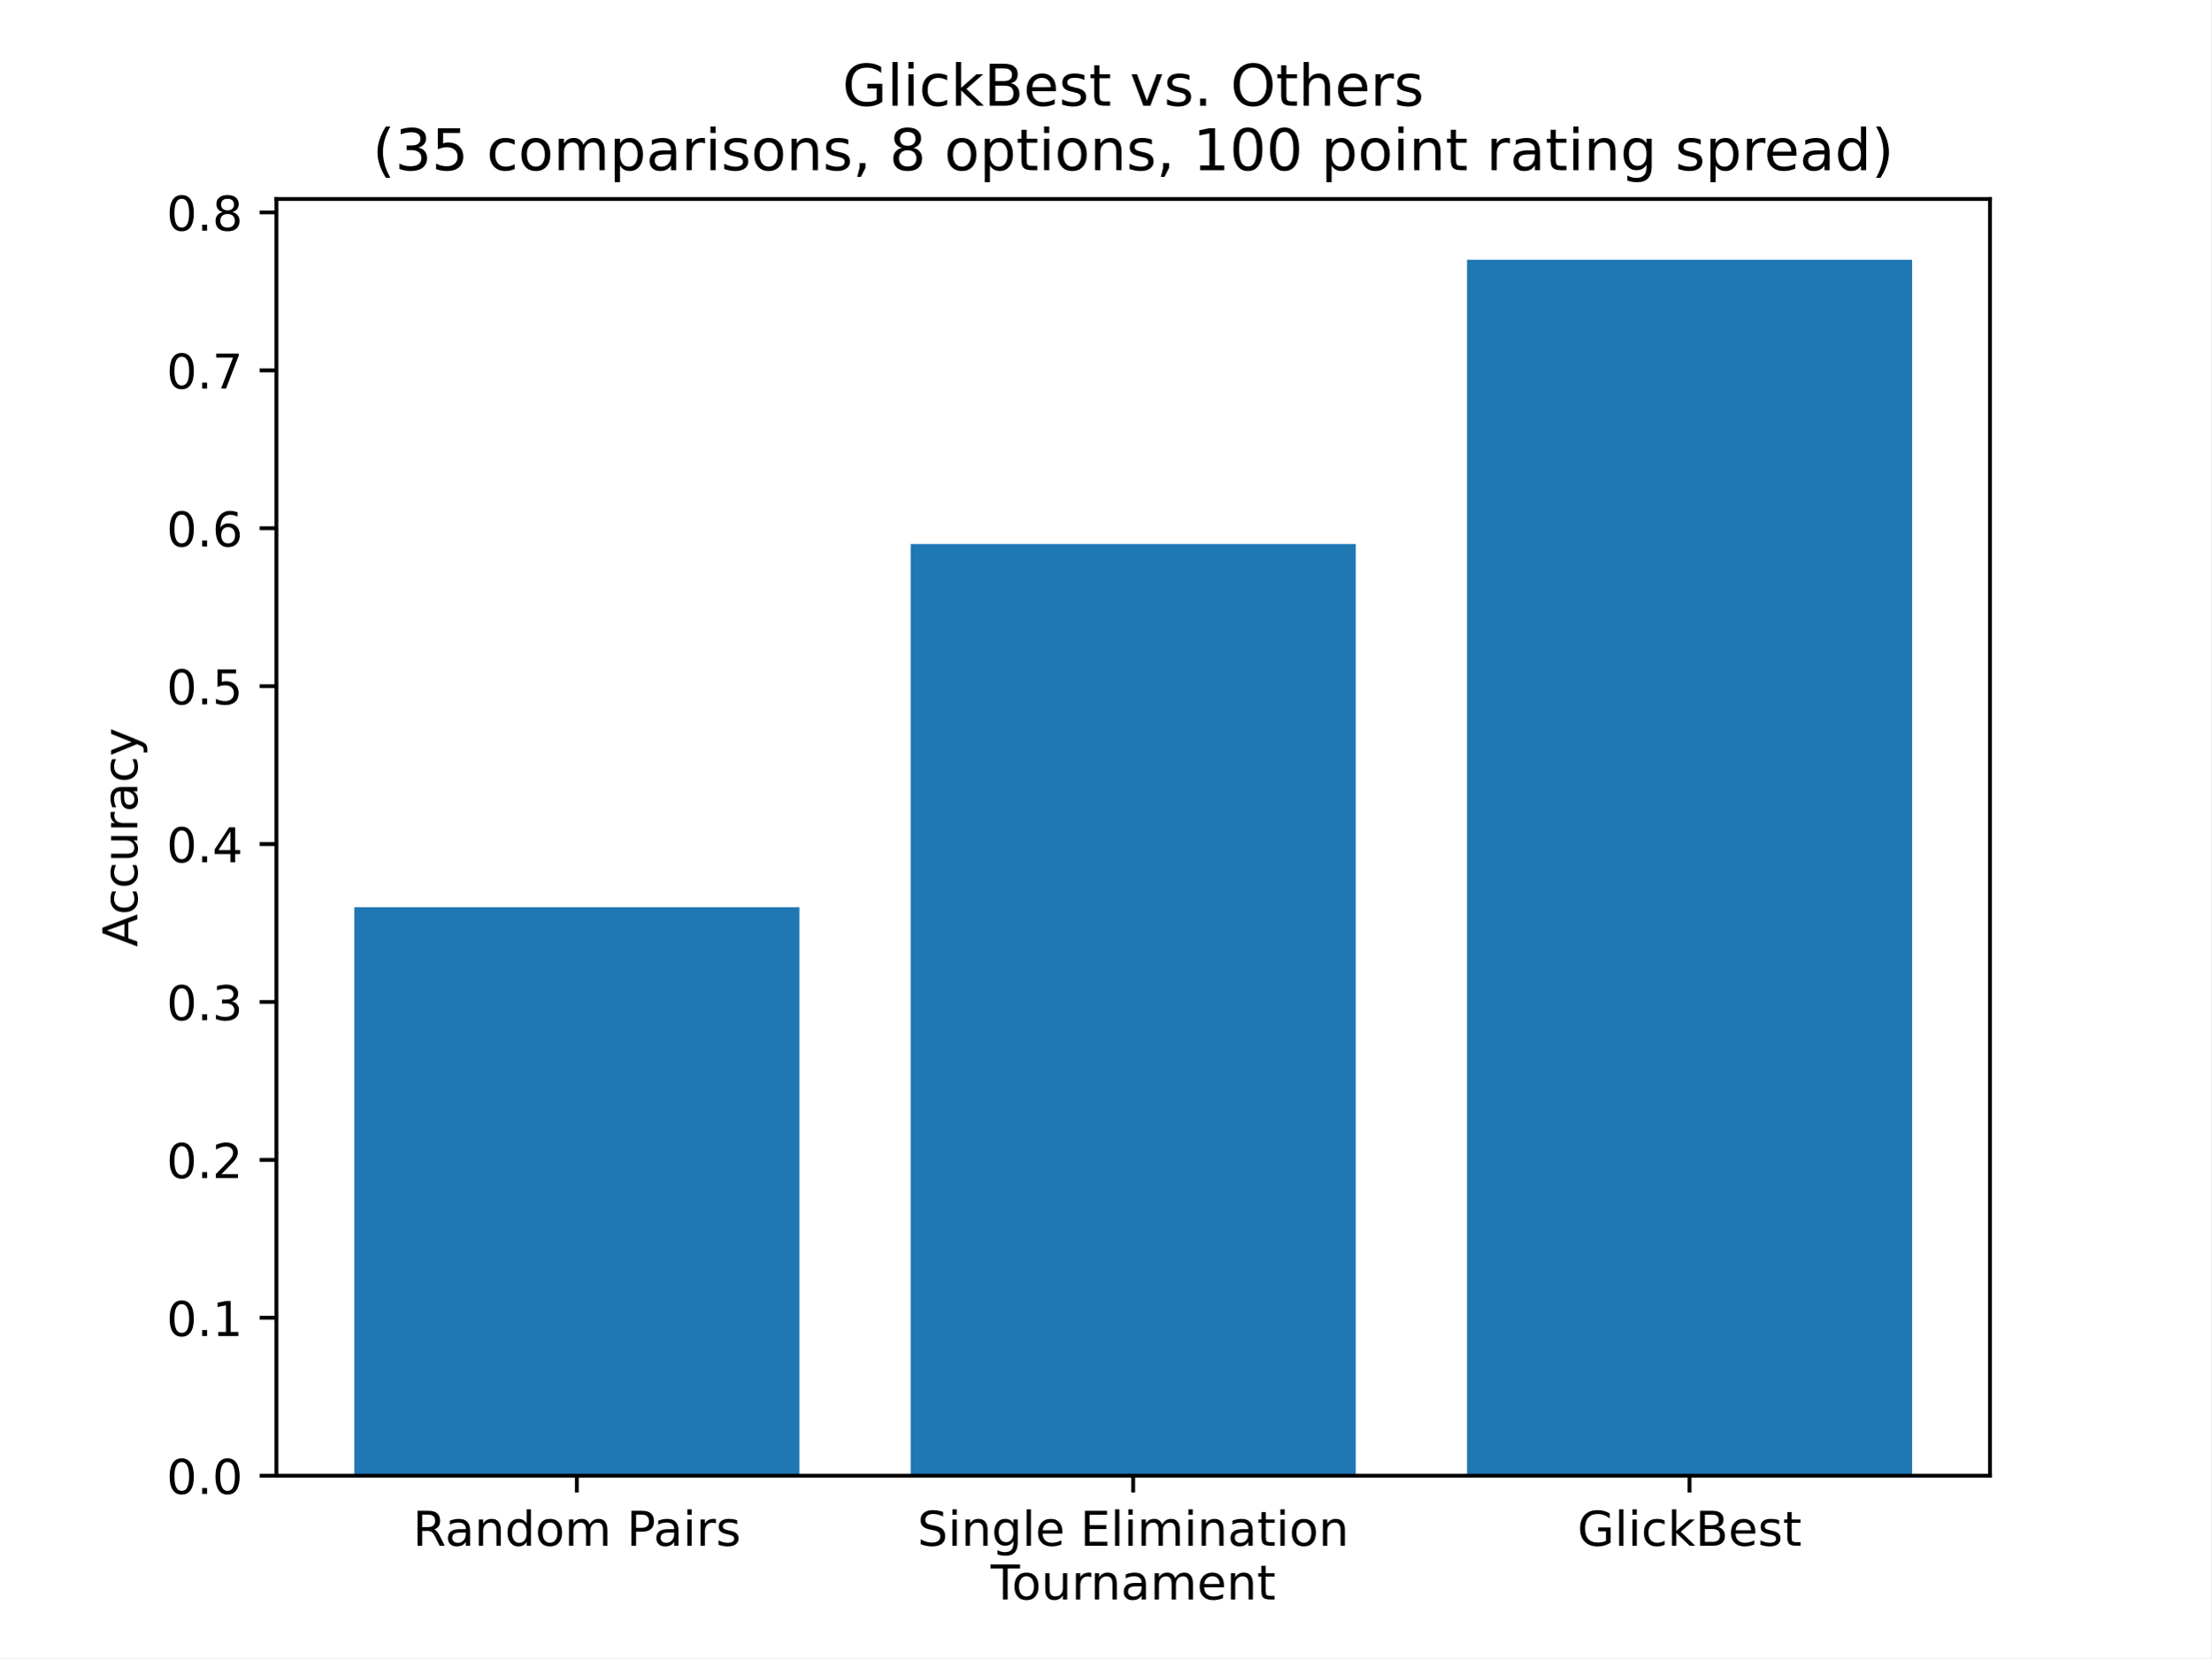
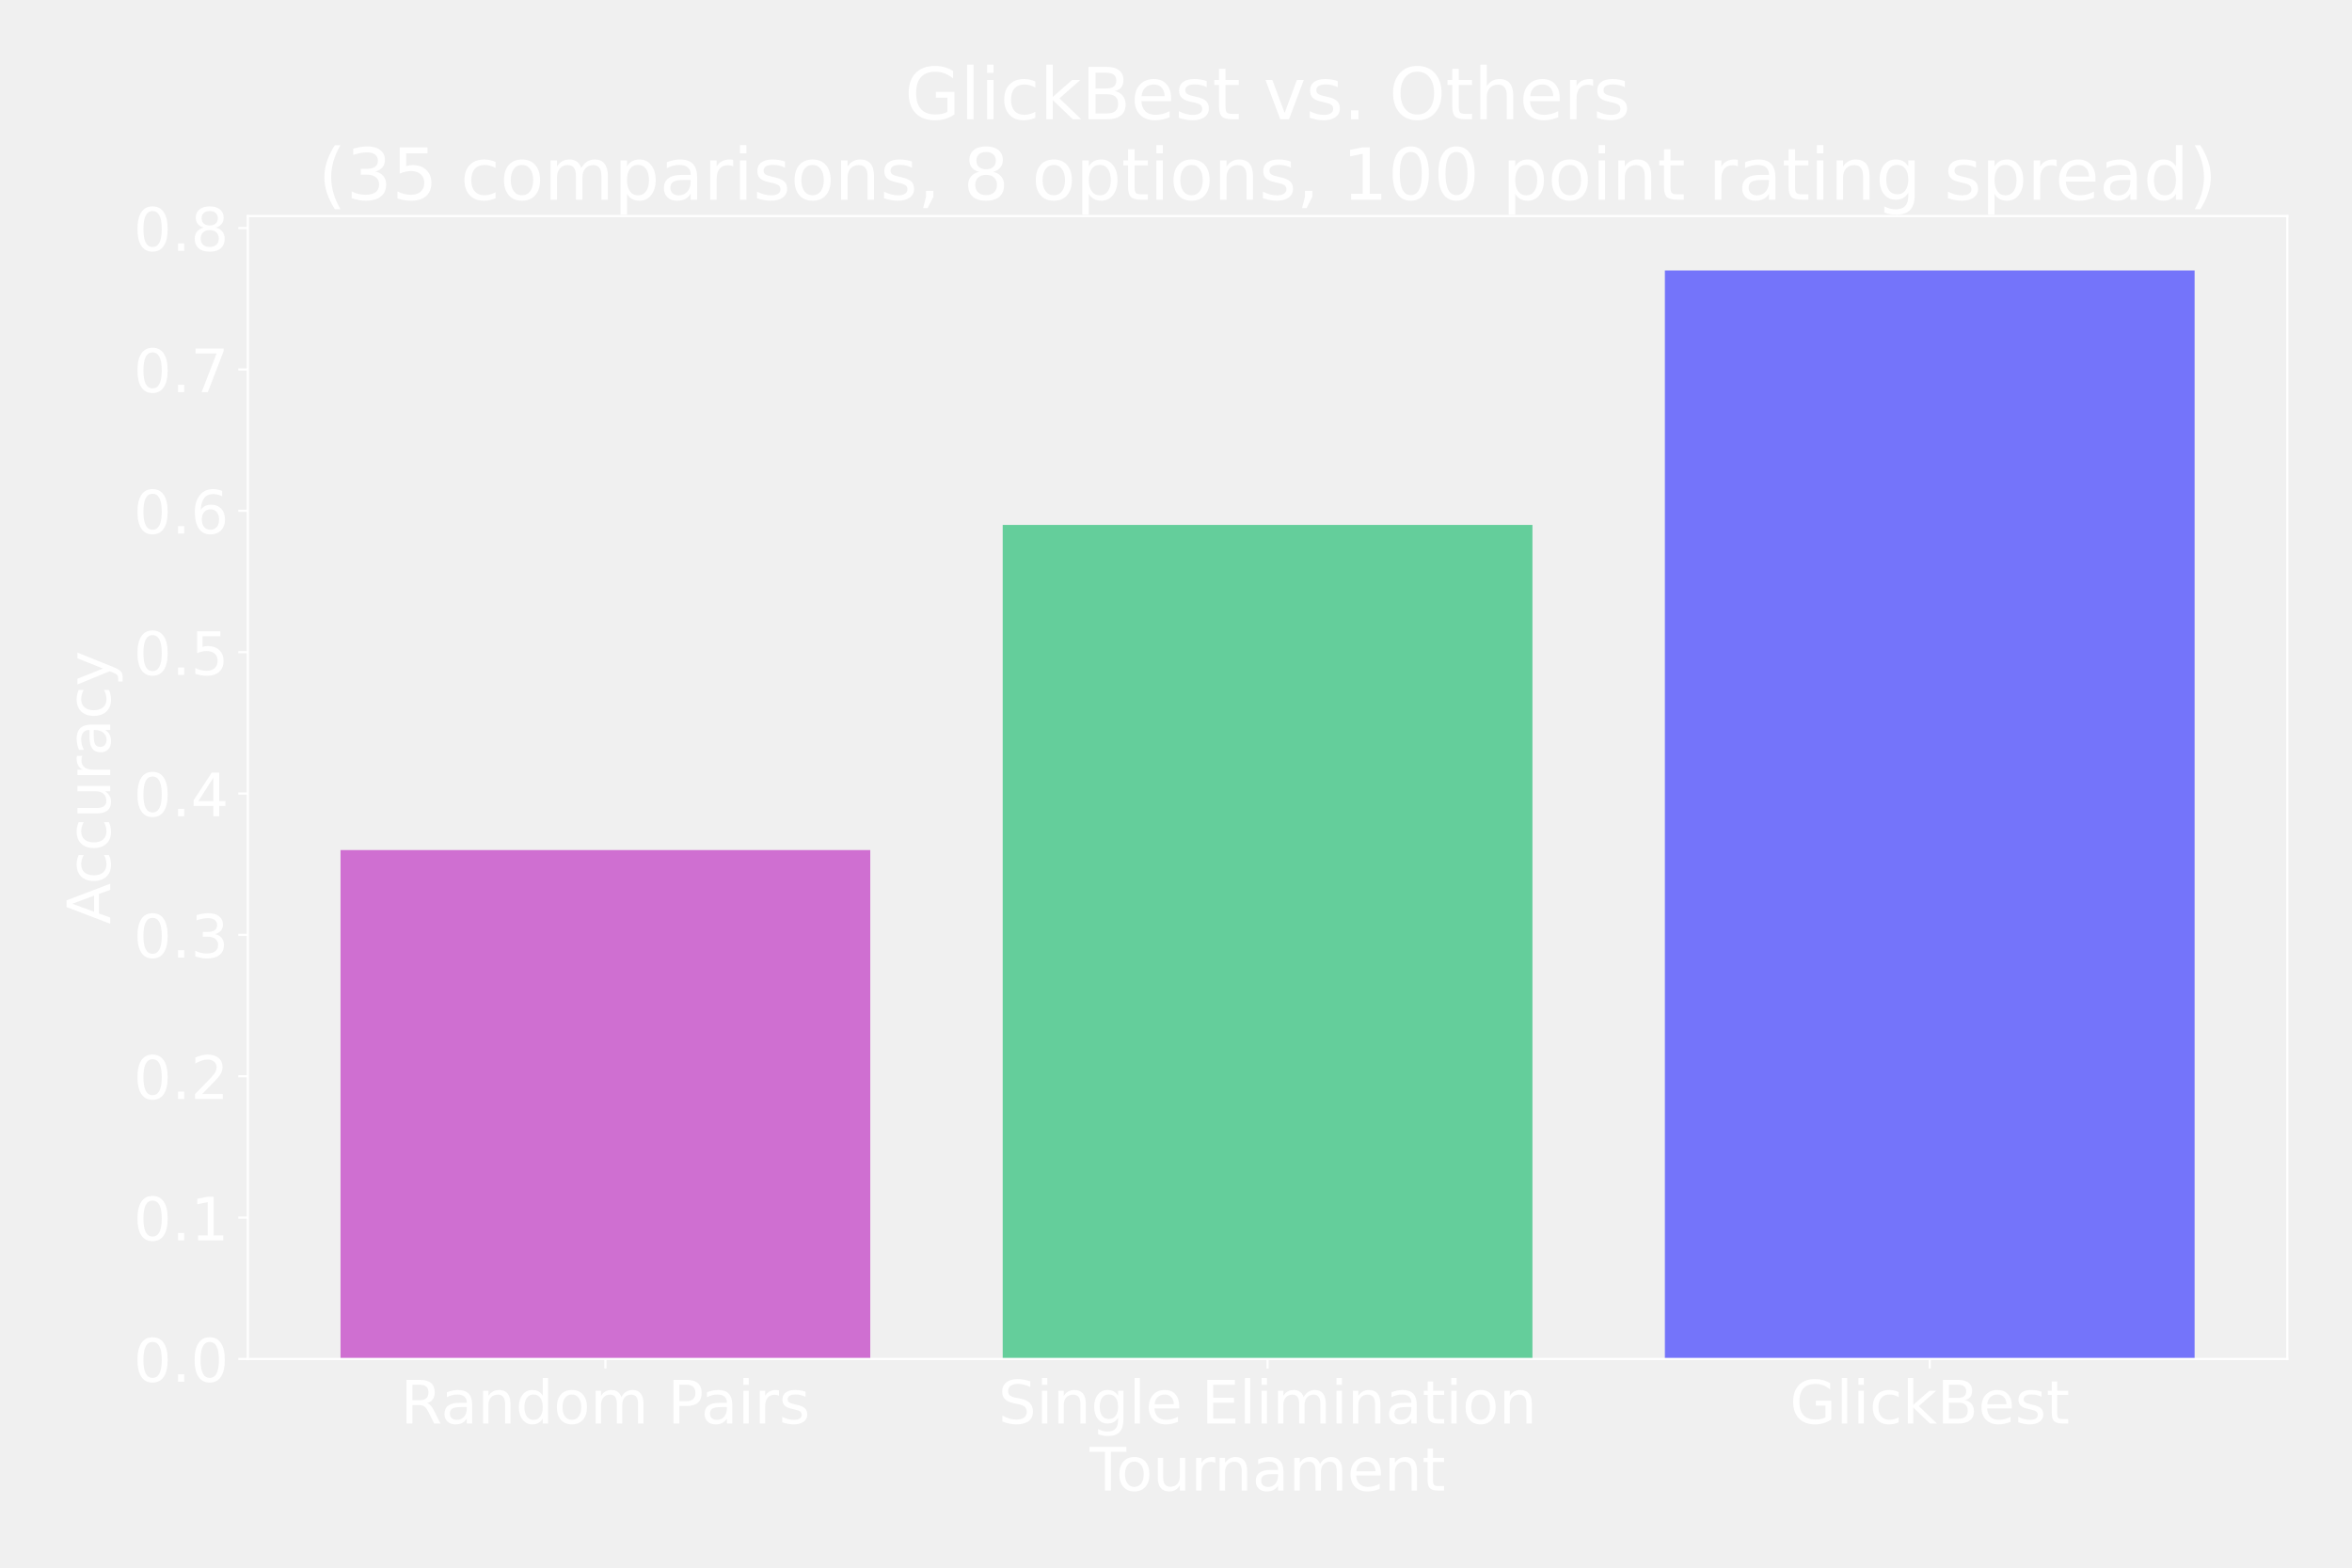
- <svg xmlns="http://www.w3.org/2000/svg" xmlns:xlink="http://www.w3.org/1999/xlink" width="460.8pt" height="345.6pt" viewBox="0 0 460.8 345.6" version="1.1">
+ <svg xmlns="http://www.w3.org/2000/svg" xmlns:xlink="http://www.w3.org/1999/xlink" width="864pt" height="576pt" viewBox="0 0 864 576" version="1.1">
  <defs>
    <style type="text/css">*{stroke-linejoin: round; stroke-linecap: butt}</style>
  </defs>
  <g id="figure_1">
    <g id="patch_1">
-       <path d="M 0 345.6  L 460.8 345.6  L 460.8 0  L 0 0  z " style="fill: #ffffff" />
+       <path d="M 0 576  L 864 576  L 864 0  L 0 0  L 0 576  z " style="fill: none" />
    </g>
    <g id="axes_1">
      <g id="patch_2">
-         <path d="M 57.6 307.584  L 414.72 307.584  L 414.72 41.472  L 57.6 41.472  z " style="fill: #ffffff" />
+         <path d="M 91.039 499.313  L 840.24 499.313  L 840.24 79.382  L 91.039 79.382  L 91.039 499.313  z " style="fill: none" />
      </g>
      <g id="patch_3">
-         <path d="M 73.833 307.584  L 166.591 307.584  L 166.591 189.093  L 73.833 189.093  z " clip-path="url(#pba16b2bc65)" style="fill: #1f77b4" />
+         <path d="M 125.093 499.313  L 319.691 499.313  L 319.691 312.331  L 125.093 312.331  z " clip-path="url(#p29099342e5)" style="fill: #bd2ac0; fill-opacity: 0.65" />
      </g>
      <g id="patch_4">
-         <path d="M 189.781 307.584  L 282.539 307.584  L 282.539 113.39  L 189.781 113.39  z " clip-path="url(#pba16b2bc65)" style="fill: #1f77b4" />
+         <path d="M 368.341 499.313  L 562.938 499.313  L 562.938 192.87  L 368.341 192.87  z " clip-path="url(#p29099342e5)" style="fill: #1abc6e; fill-opacity: 0.65" />
      </g>
      <g id="patch_5">
-         <path d="M 305.729 307.584  L 398.487 307.584  L 398.487 54.144  L 305.729 54.144  z " clip-path="url(#pba16b2bc65)" style="fill: #1f77b4" />
+         <path d="M 611.588 499.313  L 806.185 499.313  L 806.185 99.379  L 611.588 99.379  z " clip-path="url(#p29099342e5)" style="fill: #3232ff; fill-opacity: 0.65" />
      </g>
      <g id="matplotlib.axis_1">
        <g id="xtick_1">
          <g id="line2d_1">
            <defs>
-               <path id="m0a1168c2bf" d="M 0 0  L 0 3.5  " style="stroke: #000000; stroke-width: 0.8" />
+               <path id="mc291e0e3a0" d="M 0 0  L 0 3.5  " style="stroke: #ffffff; stroke-width: 0.8" />
            </defs>
            <g>
-               <use xlink:href="#m0a1168c2bf" x="120.212" y="307.584" style="stroke: #000000; stroke-width: 0.8" />
+               <use xlink:href="#mc291e0e3a0" x="222.392" y="499.313" style="fill: #ffffff; stroke: #ffffff; stroke-width: 0.8" />
            </g>
          </g>
          <g id="text_1">
-             <g transform="translate(86.02132 322.1824) scale(0.1 -0.1)">
+             <g style="fill: #ffffff" transform="translate(147.1728 523.0295) scale(0.22 -0.22)">
              <defs>
                <path id="DejaVuSans-52" d="M 2841 2188  Q 3044 2119 3236 1894  Q 3428 1669 3622 1275  L 4263 0  L 3584 0  L 2988 1197  Q 2756 1666 2539 1819  Q 2322 1972 1947 1972  L 1259 1972  L 1259 0  L 628 0  L 628 4666  L 2053 4666  Q 2853 4666 3247 4331  Q 3641 3997 3641 3322  Q 3641 2881 3436 2590  Q 3231 2300 2841 2188  z M 1259 4147  L 1259 2491  L 2053 2491  Q 2509 2491 2742 2702  Q 2975 2913 2975 3322  Q 2975 3731 2742 3939  Q 2509 4147 2053 4147  L 1259 4147  z " transform="scale(0.015625)" />
                <path id="DejaVuSans-61" d="M 2194 1759  Q 1497 1759 1228 1600  Q 959 1441 959 1056  Q 959 750 1161 570  Q 1363 391 1709 391  Q 2188 391 2477 730  Q 2766 1069 2766 1631  L 2766 1759  L 2194 1759  z M 3341 1997  L 3341 0  L 2766 0  L 2766 531  Q 2569 213 2275 61  Q 1981 -91 1556 -91  Q 1019 -91 701 211  Q 384 513 384 1019  Q 384 1609 779 1909  Q 1175 2209 1959 2209  L 2766 2209  L 2766 2266  Q 2766 2663 2505 2880  Q 2244 3097 1772 3097  Q 1472 3097 1187 3025  Q 903 2953 641 2809  L 641 3341  Q 956 3463 1253 3523  Q 1550 3584 1831 3584  Q 2591 3584 2966 3190  Q 3341 2797 3341 1997  z " transform="scale(0.015625)" />
                <path id="DejaVuSans-6e" d="M 3513 2113  L 3513 0  L 2938 0  L 2938 2094  Q 2938 2591 2744 2837  Q 2550 3084 2163 3084  Q 1697 3084 1428 2787  Q 1159 2491 1159 1978  L 1159 0  L 581 0  L 581 3500  L 1159 3500  L 1159 2956  Q 1366 3272 1645 3428  Q 1925 3584 2291 3584  Q 2894 3584 3203 3211  Q 3513 2838 3513 2113  z " transform="scale(0.015625)" />
                <path id="DejaVuSans-64" d="M 2906 2969  L 2906 4863  L 3481 4863  L 3481 0  L 2906 0  L 2906 525  Q 2725 213 2448 61  Q 2172 -91 1784 -91  Q 1150 -91 751 415  Q 353 922 353 1747  Q 353 2572 751 3078  Q 1150 3584 1784 3584  Q 2172 3584 2448 3432  Q 2725 3281 2906 2969  z M 947 1747  Q 947 1113 1208 752  Q 1469 391 1925 391  Q 2381 391 2643 752  Q 2906 1113 2906 1747  Q 2906 2381 2643 2742  Q 2381 3103 1925 3103  Q 1469 3103 1208 2742  Q 947 2381 947 1747  z " transform="scale(0.015625)" />
                <path id="DejaVuSans-6f" d="M 1959 3097  Q 1497 3097 1228 2736  Q 959 2375 959 1747  Q 959 1119 1226 758  Q 1494 397 1959 397  Q 2419 397 2687 759  Q 2956 1122 2956 1747  Q 2956 2369 2687 2733  Q 2419 3097 1959 3097  z M 1959 3584  Q 2709 3584 3137 3096  Q 3566 2609 3566 1747  Q 3566 888 3137 398  Q 2709 -91 1959 -91  Q 1206 -91 779 398  Q 353 888 353 1747  Q 353 2609 779 3096  Q 1206 3584 1959 3584  z " transform="scale(0.015625)" />
                <path id="DejaVuSans-6d" d="M 3328 2828  Q 3544 3216 3844 3400  Q 4144 3584 4550 3584  Q 5097 3584 5394 3201  Q 5691 2819 5691 2113  L 5691 0  L 5113 0  L 5113 2094  Q 5113 2597 4934 2840  Q 4756 3084 4391 3084  Q 3944 3084 3684 2787  Q 3425 2491 3425 1978  L 3425 0  L 2847 0  L 2847 2094  Q 2847 2600 2669 2842  Q 2491 3084 2119 3084  Q 1678 3084 1418 2786  Q 1159 2488 1159 1978  L 1159 0  L 581 0  L 581 3500  L 1159 3500  L 1159 2956  Q 1356 3278 1631 3431  Q 1906 3584 2284 3584  Q 2666 3584 2933 3390  Q 3200 3197 3328 2828  z " transform="scale(0.015625)" />
                <path id="DejaVuSans-20" transform="scale(0.015625)" />
                <path id="DejaVuSans-50" d="M 1259 4147  L 1259 2394  L 2053 2394  Q 2494 2394 2734 2622  Q 2975 2850 2975 3272  Q 2975 3691 2734 3919  Q 2494 4147 2053 4147  L 1259 4147  z M 628 4666  L 2053 4666  Q 2838 4666 3239 4311  Q 3641 3956 3641 3272  Q 3641 2581 3239 2228  Q 2838 1875 2053 1875  L 1259 1875  L 1259 0  L 628 0  L 628 4666  z " transform="scale(0.015625)" />
                <path id="DejaVuSans-69" d="M 603 3500  L 1178 3500  L 1178 0  L 603 0  L 603 3500  z M 603 4863  L 1178 4863  L 1178 4134  L 603 4134  L 603 4863  z " transform="scale(0.015625)" />
                <path id="DejaVuSans-72" d="M 2631 2963  Q 2534 3019 2420 3045  Q 2306 3072 2169 3072  Q 1681 3072 1420 2755  Q 1159 2438 1159 1844  L 1159 0  L 581 0  L 581 3500  L 1159 3500  L 1159 2956  Q 1341 3275 1631 3429  Q 1922 3584 2338 3584  Q 2397 3584 2469 3576  Q 2541 3569 2628 3553  L 2631 2963  z " transform="scale(0.015625)" />
                <path id="DejaVuSans-73" d="M 2834 3397  L 2834 2853  Q 2591 2978 2328 3040  Q 2066 3103 1784 3103  Q 1356 3103 1142 2972  Q 928 2841 928 2578  Q 928 2378 1081 2264  Q 1234 2150 1697 2047  L 1894 2003  Q 2506 1872 2764 1633  Q 3022 1394 3022 966  Q 3022 478 2636 193  Q 2250 -91 1575 -91  Q 1294 -91 989 -36  Q 684 19 347 128  L 347 722  Q 666 556 975 473  Q 1284 391 1588 391  Q 1994 391 2212 530  Q 2431 669 2431 922  Q 2431 1156 2273 1281  Q 2116 1406 1581 1522  L 1381 1569  Q 847 1681 609 1914  Q 372 2147 372 2553  Q 372 3047 722 3315  Q 1072 3584 1716 3584  Q 2034 3584 2315 3537  Q 2597 3491 2834 3397  z " transform="scale(0.015625)" />
              </defs>
              <use xlink:href="#DejaVuSans-52" />
              <use xlink:href="#DejaVuSans-61" x="67.232" />
              <use xlink:href="#DejaVuSans-6e" x="128.512" />
              <use xlink:href="#DejaVuSans-64" x="191.891" />
              <use xlink:href="#DejaVuSans-6f" x="255.367" />
              <use xlink:href="#DejaVuSans-6d" x="316.549" />
              <use xlink:href="#DejaVuSans-20" x="413.961" />
              <use xlink:href="#DejaVuSans-50" x="445.748" />
              <use xlink:href="#DejaVuSans-61" x="501.551" />
              <use xlink:href="#DejaVuSans-69" x="562.83" />
              <use xlink:href="#DejaVuSans-72" x="590.613" />
              <use xlink:href="#DejaVuSans-73" x="631.727" />
            </g>
          </g>
        </g>
        <g id="xtick_2">
          <g id="line2d_2">
            <g>
-               <use xlink:href="#m0a1168c2bf" x="236.16" y="307.584" style="stroke: #000000; stroke-width: 0.8" />
+               <use xlink:href="#mc291e0e3a0" x="465.639" y="499.313" style="fill: #ffffff; stroke: #ffffff; stroke-width: 0.8" />
            </g>
          </g>
          <g id="text_2">
-             <g transform="translate(191.192 322.1824) scale(0.1 -0.1)">
+             <g style="fill: #ffffff" transform="translate(366.7098 523.0295) scale(0.22 -0.22)">
              <defs>
                <path id="DejaVuSans-53" d="M 3425 4513  L 3425 3897  Q 3066 4069 2747 4153  Q 2428 4238 2131 4238  Q 1616 4238 1336 4038  Q 1056 3838 1056 3469  Q 1056 3159 1242 3001  Q 1428 2844 1947 2747  L 2328 2669  Q 3034 2534 3370 2195  Q 3706 1856 3706 1288  Q 3706 609 3251 259  Q 2797 -91 1919 -91  Q 1588 -91 1214 -16  Q 841 59 441 206  L 441 856  Q 825 641 1194 531  Q 1563 422 1919 422  Q 2459 422 2753 634  Q 3047 847 3047 1241  Q 3047 1584 2836 1778  Q 2625 1972 2144 2069  L 1759 2144  Q 1053 2284 737 2584  Q 422 2884 422 3419  Q 422 4038 858 4394  Q 1294 4750 2059 4750  Q 2388 4750 2728 4690  Q 3069 4631 3425 4513  z " transform="scale(0.015625)" />
                <path id="DejaVuSans-67" d="M 2906 1791  Q 2906 2416 2648 2759  Q 2391 3103 1925 3103  Q 1463 3103 1205 2759  Q 947 2416 947 1791  Q 947 1169 1205 825  Q 1463 481 1925 481  Q 2391 481 2648 825  Q 2906 1169 2906 1791  z M 3481 434  Q 3481 -459 3084 -895  Q 2688 -1331 1869 -1331  Q 1566 -1331 1297 -1286  Q 1028 -1241 775 -1147  L 775 -588  Q 1028 -725 1275 -790  Q 1522 -856 1778 -856  Q 2344 -856 2625 -561  Q 2906 -266 2906 331  L 2906 616  Q 2728 306 2450 153  Q 2172 0 1784 0  Q 1141 0 747 490  Q 353 981 353 1791  Q 353 2603 747 3093  Q 1141 3584 1784 3584  Q 2172 3584 2450 3431  Q 2728 3278 2906 2969  L 2906 3500  L 3481 3500  L 3481 434  z " transform="scale(0.015625)" />
                <path id="DejaVuSans-6c" d="M 603 4863  L 1178 4863  L 1178 0  L 603 0  L 603 4863  z " transform="scale(0.015625)" />
                <path id="DejaVuSans-65" d="M 3597 1894  L 3597 1613  L 953 1613  Q 991 1019 1311 708  Q 1631 397 2203 397  Q 2534 397 2845 478  Q 3156 559 3463 722  L 3463 178  Q 3153 47 2828 -22  Q 2503 -91 2169 -91  Q 1331 -91 842 396  Q 353 884 353 1716  Q 353 2575 817 3079  Q 1281 3584 2069 3584  Q 2775 3584 3186 3129  Q 3597 2675 3597 1894  z M 3022 2063  Q 3016 2534 2758 2815  Q 2500 3097 2075 3097  Q 1594 3097 1305 2825  Q 1016 2553 972 2059  L 3022 2063  z " transform="scale(0.015625)" />
                <path id="DejaVuSans-45" d="M 628 4666  L 3578 4666  L 3578 4134  L 1259 4134  L 1259 2753  L 3481 2753  L 3481 2222  L 1259 2222  L 1259 531  L 3634 531  L 3634 0  L 628 0  L 628 4666  z " transform="scale(0.015625)" />
                <path id="DejaVuSans-74" d="M 1172 4494  L 1172 3500  L 2356 3500  L 2356 3053  L 1172 3053  L 1172 1153  Q 1172 725 1289 603  Q 1406 481 1766 481  L 2356 481  L 2356 0  L 1766 0  Q 1100 0 847 248  Q 594 497 594 1153  L 594 3053  L 172 3053  L 172 3500  L 594 3500  L 594 4494  L 1172 4494  z " transform="scale(0.015625)" />
              </defs>
              <use xlink:href="#DejaVuSans-53" />
              <use xlink:href="#DejaVuSans-69" x="63.477" />
              <use xlink:href="#DejaVuSans-6e" x="91.26" />
              <use xlink:href="#DejaVuSans-67" x="154.639" />
              <use xlink:href="#DejaVuSans-6c" x="218.115" />
              <use xlink:href="#DejaVuSans-65" x="245.898" />
              <use xlink:href="#DejaVuSans-20" x="307.422" />
              <use xlink:href="#DejaVuSans-45" x="339.209" />
              <use xlink:href="#DejaVuSans-6c" x="402.393" />
              <use xlink:href="#DejaVuSans-69" x="430.176" />
              <use xlink:href="#DejaVuSans-6d" x="457.959" />
              <use xlink:href="#DejaVuSans-69" x="555.371" />
              <use xlink:href="#DejaVuSans-6e" x="583.154" />
              <use xlink:href="#DejaVuSans-61" x="646.533" />
              <use xlink:href="#DejaVuSans-74" x="707.812" />
              <use xlink:href="#DejaVuSans-69" x="747.021" />
              <use xlink:href="#DejaVuSans-6f" x="774.805" />
              <use xlink:href="#DejaVuSans-6e" x="835.986" />
            </g>
-             <g transform="translate(206.4514 333.3802) scale(0.1 -0.1)">
+             <g style="fill: #ffffff" transform="translate(400.2805 547.6647) scale(0.22 -0.22)">
              <defs>
                <path id="DejaVuSans-54" d="M -19 4666  L 3928 4666  L 3928 4134  L 2272 4134  L 2272 0  L 1638 0  L 1638 4134  L -19 4134  L -19 4666  z " transform="scale(0.015625)" />
                <path id="DejaVuSans-75" d="M 544 1381  L 544 3500  L 1119 3500  L 1119 1403  Q 1119 906 1312 657  Q 1506 409 1894 409  Q 2359 409 2629 706  Q 2900 1003 2900 1516  L 2900 3500  L 3475 3500  L 3475 0  L 2900 0  L 2900 538  Q 2691 219 2414 64  Q 2138 -91 1772 -91  Q 1169 -91 856 284  Q 544 659 544 1381  z M 1991 3584  L 1991 3584  z " transform="scale(0.015625)" />
              </defs>
              <use xlink:href="#DejaVuSans-54" />
              <use xlink:href="#DejaVuSans-6f" x="44.084" />
              <use xlink:href="#DejaVuSans-75" x="105.266" />
              <use xlink:href="#DejaVuSans-72" x="168.645" />
              <use xlink:href="#DejaVuSans-6e" x="208.008" />
              <use xlink:href="#DejaVuSans-61" x="271.387" />
              <use xlink:href="#DejaVuSans-6d" x="332.666" />
              <use xlink:href="#DejaVuSans-65" x="430.078" />
              <use xlink:href="#DejaVuSans-6e" x="491.602" />
              <use xlink:href="#DejaVuSans-74" x="554.98" />
            </g>
          </g>
        </g>
        <g id="xtick_3">
          <g id="line2d_3">
            <g>
-               <use xlink:href="#m0a1168c2bf" x="352.108" y="307.584" style="stroke: #000000; stroke-width: 0.8" />
+               <use xlink:href="#mc291e0e3a0" x="708.887" y="499.313" style="fill: #ffffff; stroke: #ffffff; stroke-width: 0.8" />
            </g>
          </g>
          <g id="text_3">
-             <g transform="translate(328.7393 322.1824) scale(0.1 -0.1)">
+             <g style="fill: #ffffff" transform="translate(657.4753 523.0295) scale(0.22 -0.22)">
              <defs>
                <path id="DejaVuSans-47" d="M 3809 666  L 3809 1919  L 2778 1919  L 2778 2438  L 4434 2438  L 4434 434  Q 4069 175 3628 42  Q 3188 -91 2688 -91  Q 1594 -91 976 548  Q 359 1188 359 2328  Q 359 3472 976 4111  Q 1594 4750 2688 4750  Q 3144 4750 3555 4637  Q 3966 4525 4313 4306  L 4313 3634  Q 3963 3931 3569 4081  Q 3175 4231 2741 4231  Q 1884 4231 1454 3753  Q 1025 3275 1025 2328  Q 1025 1384 1454 906  Q 1884 428 2741 428  Q 3075 428 3337 486  Q 3600 544 3809 666  z " transform="scale(0.015625)" />
                <path id="DejaVuSans-63" d="M 3122 3366  L 3122 2828  Q 2878 2963 2633 3030  Q 2388 3097 2138 3097  Q 1578 3097 1268 2742  Q 959 2388 959 1747  Q 959 1106 1268 751  Q 1578 397 2138 397  Q 2388 397 2633 464  Q 2878 531 3122 666  L 3122 134  Q 2881 22 2623 -34  Q 2366 -91 2075 -91  Q 1284 -91 818 406  Q 353 903 353 1747  Q 353 2603 823 3093  Q 1294 3584 2113 3584  Q 2378 3584 2631 3529  Q 2884 3475 3122 3366  z " transform="scale(0.015625)" />
                <path id="DejaVuSans-6b" d="M 581 4863  L 1159 4863  L 1159 1991  L 2875 3500  L 3609 3500  L 1753 1863  L 3688 0  L 2938 0  L 1159 1709  L 1159 0  L 581 0  L 581 4863  z " transform="scale(0.015625)" />
                <path id="DejaVuSans-42" d="M 1259 2228  L 1259 519  L 2272 519  Q 2781 519 3026 730  Q 3272 941 3272 1375  Q 3272 1813 3026 2020  Q 2781 2228 2272 2228  L 1259 2228  z M 1259 4147  L 1259 2741  L 2194 2741  Q 2656 2741 2882 2914  Q 3109 3088 3109 3444  Q 3109 3797 2882 3972  Q 2656 4147 2194 4147  L 1259 4147  z M 628 4666  L 2241 4666  Q 2963 4666 3353 4366  Q 3744 4066 3744 3513  Q 3744 3084 3544 2831  Q 3344 2578 2956 2516  Q 3422 2416 3680 2098  Q 3938 1781 3938 1306  Q 3938 681 3513 340  Q 3088 0 2303 0  L 628 0  L 628 4666  z " transform="scale(0.015625)" />
              </defs>
              <use xlink:href="#DejaVuSans-47" />
              <use xlink:href="#DejaVuSans-6c" x="77.49" />
              <use xlink:href="#DejaVuSans-69" x="105.273" />
              <use xlink:href="#DejaVuSans-63" x="133.057" />
              <use xlink:href="#DejaVuSans-6b" x="188.037" />
              <use xlink:href="#DejaVuSans-42" x="245.947" />
              <use xlink:href="#DejaVuSans-65" x="314.551" />
              <use xlink:href="#DejaVuSans-73" x="376.074" />
              <use xlink:href="#DejaVuSans-74" x="428.174" />
            </g>
          </g>
        </g>
      </g>
      <g id="matplotlib.axis_2">
        <g id="ytick_1">
          <g id="line2d_4">
            <defs>
-               <path id="m778dd18653" d="M 0 0  L -3.5 0  " style="stroke: #000000; stroke-width: 0.8" />
+               <path id="mf32e60fdf4" d="M 0 0  L -3.5 0  " style="stroke: #ffffff; stroke-width: 0.8" />
            </defs>
            <g>
-               <use xlink:href="#m778dd18653" x="57.6" y="307.584" style="stroke: #000000; stroke-width: 0.8" />
+               <use xlink:href="#mf32e60fdf4" x="91.039" y="499.313" style="fill: #ffffff; stroke: #ffffff; stroke-width: 0.8" />
            </g>
          </g>
          <g id="text_4">
-             <g transform="translate(34.69687 311.3832) scale(0.1 -0.1)">
+             <g style="fill: #ffffff" transform="translate(49.05188 507.6712) scale(0.22 -0.22)">
              <defs>
                <path id="DejaVuSans-30" d="M 2034 4250  Q 1547 4250 1301 3770  Q 1056 3291 1056 2328  Q 1056 1369 1301 889  Q 1547 409 2034 409  Q 2525 409 2770 889  Q 3016 1369 3016 2328  Q 3016 3291 2770 3770  Q 2525 4250 2034 4250  z M 2034 4750  Q 2819 4750 3233 4129  Q 3647 3509 3647 2328  Q 3647 1150 3233 529  Q 2819 -91 2034 -91  Q 1250 -91 836 529  Q 422 1150 422 2328  Q 422 3509 836 4129  Q 1250 4750 2034 4750  z " transform="scale(0.015625)" />
                <path id="DejaVuSans-2e" d="M 684 794  L 1344 794  L 1344 0  L 684 0  L 684 794  z " transform="scale(0.015625)" />
              </defs>
              <use xlink:href="#DejaVuSans-30" />
              <use xlink:href="#DejaVuSans-2e" x="63.623" />
              <use xlink:href="#DejaVuSans-30" x="95.41" />
            </g>
          </g>
        </g>
        <g id="ytick_2">
          <g id="line2d_5">
            <g>
-               <use xlink:href="#m778dd18653" x="57.6" y="274.67" style="stroke: #000000; stroke-width: 0.8" />
+               <use xlink:href="#mf32e60fdf4" x="91.039" y="447.373" style="fill: #ffffff; stroke: #ffffff; stroke-width: 0.8" />
            </g>
          </g>
          <g id="text_5">
-             <g transform="translate(34.69687 278.4689) scale(0.1 -0.1)">
+             <g style="fill: #ffffff" transform="translate(49.05188 455.7317) scale(0.22 -0.22)">
              <defs>
                <path id="DejaVuSans-31" d="M 794 531  L 1825 531  L 1825 4091  L 703 3866  L 703 4441  L 1819 4666  L 2450 4666  L 2450 531  L 3481 531  L 3481 0  L 794 0  L 794 531  z " transform="scale(0.015625)" />
              </defs>
              <use xlink:href="#DejaVuSans-30" />
              <use xlink:href="#DejaVuSans-2e" x="63.623" />
              <use xlink:href="#DejaVuSans-31" x="95.41" />
            </g>
          </g>
        </g>
        <g id="ytick_3">
          <g id="line2d_6">
            <g>
-               <use xlink:href="#m778dd18653" x="57.6" y="241.755" style="stroke: #000000; stroke-width: 0.8" />
+               <use xlink:href="#mf32e60fdf4" x="91.039" y="395.434" style="fill: #ffffff; stroke: #ffffff; stroke-width: 0.8" />
            </g>
          </g>
          <g id="text_6">
-             <g transform="translate(34.69687 245.5546) scale(0.1 -0.1)">
+             <g style="fill: #ffffff" transform="translate(49.05188 403.7922) scale(0.22 -0.22)">
              <defs>
                <path id="DejaVuSans-32" d="M 1228 531  L 3431 531  L 3431 0  L 469 0  L 469 531  Q 828 903 1448 1529  Q 2069 2156 2228 2338  Q 2531 2678 2651 2914  Q 2772 3150 2772 3378  Q 2772 3750 2511 3984  Q 2250 4219 1831 4219  Q 1534 4219 1204 4116  Q 875 4013 500 3803  L 500 4441  Q 881 4594 1212 4672  Q 1544 4750 1819 4750  Q 2544 4750 2975 4387  Q 3406 4025 3406 3419  Q 3406 3131 3298 2873  Q 3191 2616 2906 2266  Q 2828 2175 2409 1742  Q 1991 1309 1228 531  z " transform="scale(0.015625)" />
              </defs>
              <use xlink:href="#DejaVuSans-30" />
              <use xlink:href="#DejaVuSans-2e" x="63.623" />
              <use xlink:href="#DejaVuSans-32" x="95.41" />
            </g>
          </g>
        </g>
        <g id="ytick_4">
          <g id="line2d_7">
            <g>
-               <use xlink:href="#m778dd18653" x="57.6" y="208.841" style="stroke: #000000; stroke-width: 0.8" />
+               <use xlink:href="#mf32e60fdf4" x="91.039" y="343.494" style="fill: #ffffff; stroke: #ffffff; stroke-width: 0.8" />
            </g>
          </g>
          <g id="text_7">
-             <g transform="translate(34.69687 212.6404) scale(0.1 -0.1)">
+             <g style="fill: #ffffff" transform="translate(49.05188 351.8527) scale(0.22 -0.22)">
              <defs>
                <path id="DejaVuSans-33" d="M 2597 2516  Q 3050 2419 3304 2112  Q 3559 1806 3559 1356  Q 3559 666 3084 287  Q 2609 -91 1734 -91  Q 1441 -91 1130 -33  Q 819 25 488 141  L 488 750  Q 750 597 1062 519  Q 1375 441 1716 441  Q 2309 441 2620 675  Q 2931 909 2931 1356  Q 2931 1769 2642 2001  Q 2353 2234 1838 2234  L 1294 2234  L 1294 2753  L 1863 2753  Q 2328 2753 2575 2939  Q 2822 3125 2822 3475  Q 2822 3834 2567 4026  Q 2313 4219 1838 4219  Q 1578 4219 1281 4162  Q 984 4106 628 3988  L 628 4550  Q 988 4650 1302 4700  Q 1616 4750 1894 4750  Q 2613 4750 3031 4423  Q 3450 4097 3450 3541  Q 3450 3153 3228 2886  Q 3006 2619 2597 2516  z " transform="scale(0.015625)" />
              </defs>
              <use xlink:href="#DejaVuSans-30" />
              <use xlink:href="#DejaVuSans-2e" x="63.623" />
              <use xlink:href="#DejaVuSans-33" x="95.41" />
            </g>
          </g>
        </g>
        <g id="ytick_5">
          <g id="line2d_8">
            <g>
-               <use xlink:href="#m778dd18653" x="57.6" y="175.927" style="stroke: #000000; stroke-width: 0.8" />
+               <use xlink:href="#mf32e60fdf4" x="91.039" y="291.555" style="fill: #ffffff; stroke: #ffffff; stroke-width: 0.8" />
            </g>
          </g>
          <g id="text_8">
-             <g transform="translate(34.69687 179.7261) scale(0.1 -0.1)">
+             <g style="fill: #ffffff" transform="translate(49.05188 299.9132) scale(0.22 -0.22)">
              <defs>
                <path id="DejaVuSans-34" d="M 2419 4116  L 825 1625  L 2419 1625  L 2419 4116  z M 2253 4666  L 3047 4666  L 3047 1625  L 3713 1625  L 3713 1100  L 3047 1100  L 3047 0  L 2419 0  L 2419 1100  L 313 1100  L 313 1709  L 2253 4666  z " transform="scale(0.015625)" />
              </defs>
              <use xlink:href="#DejaVuSans-30" />
              <use xlink:href="#DejaVuSans-2e" x="63.623" />
              <use xlink:href="#DejaVuSans-34" x="95.41" />
            </g>
          </g>
        </g>
        <g id="ytick_6">
          <g id="line2d_9">
            <g>
-               <use xlink:href="#m778dd18653" x="57.6" y="143.013" style="stroke: #000000; stroke-width: 0.8" />
+               <use xlink:href="#mf32e60fdf4" x="91.039" y="239.615" style="fill: #ffffff; stroke: #ffffff; stroke-width: 0.8" />
            </g>
          </g>
          <g id="text_9">
-             <g transform="translate(34.69687 146.8118) scale(0.1 -0.1)">
+             <g style="fill: #ffffff" transform="translate(49.05188 247.9737) scale(0.22 -0.22)">
              <defs>
                <path id="DejaVuSans-35" d="M 691 4666  L 3169 4666  L 3169 4134  L 1269 4134  L 1269 2991  Q 1406 3038 1543 3061  Q 1681 3084 1819 3084  Q 2600 3084 3056 2656  Q 3513 2228 3513 1497  Q 3513 744 3044 326  Q 2575 -91 1722 -91  Q 1428 -91 1123 -41  Q 819 9 494 109  L 494 744  Q 775 591 1075 516  Q 1375 441 1709 441  Q 2250 441 2565 725  Q 2881 1009 2881 1497  Q 2881 1984 2565 2268  Q 2250 2553 1709 2553  Q 1456 2553 1204 2497  Q 953 2441 691 2322  L 691 4666  z " transform="scale(0.015625)" />
              </defs>
              <use xlink:href="#DejaVuSans-30" />
              <use xlink:href="#DejaVuSans-2e" x="63.623" />
              <use xlink:href="#DejaVuSans-35" x="95.41" />
            </g>
          </g>
        </g>
        <g id="ytick_7">
          <g id="line2d_10">
            <g>
-               <use xlink:href="#m778dd18653" x="57.6" y="110.098" style="stroke: #000000; stroke-width: 0.8" />
+               <use xlink:href="#mf32e60fdf4" x="91.039" y="187.676" style="fill: #ffffff; stroke: #ffffff; stroke-width: 0.8" />
            </g>
          </g>
          <g id="text_10">
-             <g transform="translate(34.69687 113.8975) scale(0.1 -0.1)">
+             <g style="fill: #ffffff" transform="translate(49.05188 196.0342) scale(0.22 -0.22)">
              <defs>
                <path id="DejaVuSans-36" d="M 2113 2584  Q 1688 2584 1439 2293  Q 1191 2003 1191 1497  Q 1191 994 1439 701  Q 1688 409 2113 409  Q 2538 409 2786 701  Q 3034 994 3034 1497  Q 3034 2003 2786 2293  Q 2538 2584 2113 2584  z M 3366 4563  L 3366 3988  Q 3128 4100 2886 4159  Q 2644 4219 2406 4219  Q 1781 4219 1451 3797  Q 1122 3375 1075 2522  Q 1259 2794 1537 2939  Q 1816 3084 2150 3084  Q 2853 3084 3261 2657  Q 3669 2231 3669 1497  Q 3669 778 3244 343  Q 2819 -91 2113 -91  Q 1303 -91 875 529  Q 447 1150 447 2328  Q 447 3434 972 4092  Q 1497 4750 2381 4750  Q 2619 4750 2861 4703  Q 3103 4656 3366 4563  z " transform="scale(0.015625)" />
              </defs>
              <use xlink:href="#DejaVuSans-30" />
              <use xlink:href="#DejaVuSans-2e" x="63.623" />
              <use xlink:href="#DejaVuSans-36" x="95.41" />
            </g>
          </g>
        </g>
        <g id="ytick_8">
          <g id="line2d_11">
            <g>
-               <use xlink:href="#m778dd18653" x="57.6" y="77.184" style="stroke: #000000; stroke-width: 0.8" />
+               <use xlink:href="#mf32e60fdf4" x="91.039" y="135.736" style="fill: #ffffff; stroke: #ffffff; stroke-width: 0.8" />
            </g>
          </g>
          <g id="text_11">
-             <g transform="translate(34.69687 80.98322) scale(0.1 -0.1)">
+             <g style="fill: #ffffff" transform="translate(49.05188 144.0947) scale(0.22 -0.22)">
              <defs>
                <path id="DejaVuSans-37" d="M 525 4666  L 3525 4666  L 3525 4397  L 1831 0  L 1172 0  L 2766 4134  L 525 4134  L 525 4666  z " transform="scale(0.015625)" />
              </defs>
              <use xlink:href="#DejaVuSans-30" />
              <use xlink:href="#DejaVuSans-2e" x="63.623" />
              <use xlink:href="#DejaVuSans-37" x="95.41" />
            </g>
          </g>
        </g>
        <g id="ytick_9">
          <g id="line2d_12">
            <g>
-               <use xlink:href="#m778dd18653" x="57.6" y="44.27" style="stroke: #000000; stroke-width: 0.8" />
+               <use xlink:href="#mf32e60fdf4" x="91.039" y="83.797" style="fill: #ffffff; stroke: #ffffff; stroke-width: 0.8" />
            </g>
          </g>
          <g id="text_12">
-             <g transform="translate(34.69687 48.06893) scale(0.1 -0.1)">
+             <g style="fill: #ffffff" transform="translate(49.05188 92.15524) scale(0.22 -0.22)">
              <defs>
                <path id="DejaVuSans-38" d="M 2034 2216  Q 1584 2216 1326 1975  Q 1069 1734 1069 1313  Q 1069 891 1326 650  Q 1584 409 2034 409  Q 2484 409 2743 651  Q 3003 894 3003 1313  Q 3003 1734 2745 1975  Q 2488 2216 2034 2216  z M 1403 2484  Q 997 2584 770 2862  Q 544 3141 544 3541  Q 544 4100 942 4425  Q 1341 4750 2034 4750  Q 2731 4750 3128 4425  Q 3525 4100 3525 3541  Q 3525 3141 3298 2862  Q 3072 2584 2669 2484  Q 3125 2378 3379 2068  Q 3634 1759 3634 1313  Q 3634 634 3220 271  Q 2806 -91 2034 -91  Q 1263 -91 848 271  Q 434 634 434 1313  Q 434 1759 690 2068  Q 947 2378 1403 2484  z M 1172 3481  Q 1172 3119 1398 2916  Q 1625 2713 2034 2713  Q 2441 2713 2670 2916  Q 2900 3119 2900 3481  Q 2900 3844 2670 4047  Q 2441 4250 2034 4250  Q 1625 4250 1398 4047  Q 1172 3844 1172 3481  z " transform="scale(0.015625)" />
              </defs>
              <use xlink:href="#DejaVuSans-30" />
              <use xlink:href="#DejaVuSans-2e" x="63.623" />
              <use xlink:href="#DejaVuSans-38" x="95.41" />
            </g>
          </g>
        </g>
        <g id="text_13">
-           <g transform="translate(28.61719 197.3561) rotate(-90) scale(0.1 -0.1)">
+           <g style="fill: #ffffff" transform="translate(40.47656 339.5694) rotate(-90) scale(0.22 -0.22)">
            <defs>
              <path id="DejaVuSans-41" d="M 2188 4044  L 1331 1722  L 3047 1722  L 2188 4044  z M 1831 4666  L 2547 4666  L 4325 0  L 3669 0  L 3244 1197  L 1141 1197  L 716 0  L 50 0  L 1831 4666  z " transform="scale(0.015625)" />
              <path id="DejaVuSans-79" d="M 2059 -325  Q 1816 -950 1584 -1140  Q 1353 -1331 966 -1331  L 506 -1331  L 506 -850  L 844 -850  Q 1081 -850 1212 -737  Q 1344 -625 1503 -206  L 1606 56  L 191 3500  L 800 3500  L 1894 763  L 2988 3500  L 3597 3500  L 2059 -325  z " transform="scale(0.015625)" />
            </defs>
            <use xlink:href="#DejaVuSans-41" />
            <use xlink:href="#DejaVuSans-63" x="66.658" />
            <use xlink:href="#DejaVuSans-63" x="121.639" />
            <use xlink:href="#DejaVuSans-75" x="176.619" />
            <use xlink:href="#DejaVuSans-72" x="239.998" />
            <use xlink:href="#DejaVuSans-61" x="281.111" />
            <use xlink:href="#DejaVuSans-63" x="342.391" />
            <use xlink:href="#DejaVuSans-79" x="397.371" />
          </g>
        </g>
      </g>
      <g id="patch_6">
-         <path d="M 57.6 307.584  L 57.6 41.472  " style="fill: none; stroke: #000000; stroke-width: 0.8; stroke-linejoin: miter; stroke-linecap: square" />
+         <path d="M 91.039 499.313  L 91.039 79.382  " style="fill: none; stroke: #ffffff; stroke-width: 0.8; stroke-linejoin: miter; stroke-linecap: square" />
      </g>
      <g id="patch_7">
-         <path d="M 414.72 307.584  L 414.72 41.472  " style="fill: none; stroke: #000000; stroke-width: 0.8; stroke-linejoin: miter; stroke-linecap: square" />
+         <path d="M 840.24 499.313  L 840.24 79.382  " style="fill: none; stroke: #ffffff; stroke-width: 0.8; stroke-linejoin: miter; stroke-linecap: square" />
      </g>
      <g id="patch_8">
-         <path d="M 57.6 307.584  L 414.72 307.584  " style="fill: none; stroke: #000000; stroke-width: 0.8; stroke-linejoin: miter; stroke-linecap: square" />
+         <path d="M 91.039 499.313  L 840.24 499.313  " style="fill: none; stroke: #ffffff; stroke-width: 0.8; stroke-linejoin: miter; stroke-linecap: square" />
      </g>
      <g id="patch_9">
-         <path d="M 57.6 41.472  L 414.72 41.472  " style="fill: none; stroke: #000000; stroke-width: 0.8; stroke-linejoin: miter; stroke-linecap: square" />
+         <path d="M 91.039 79.382  L 840.24 79.382  " style="fill: none; stroke: #ffffff; stroke-width: 0.8; stroke-linejoin: miter; stroke-linecap: square" />
      </g>
      <g id="text_14">
-         <g transform="translate(175.5581 22.03462) scale(0.12 -0.12)">
+         <g style="fill: #ffffff" transform="translate(332.3152 43.81988) scale(0.264 -0.264)">
          <defs>
            <path id="DejaVuSans-76" d="M 191 3500  L 800 3500  L 1894 563  L 2988 3500  L 3597 3500  L 2284 0  L 1503 0  L 191 3500  z " transform="scale(0.015625)" />
            <path id="DejaVuSans-4f" d="M 2522 4238  Q 1834 4238 1429 3725  Q 1025 3213 1025 2328  Q 1025 1447 1429 934  Q 1834 422 2522 422  Q 3209 422 3611 934  Q 4013 1447 4013 2328  Q 4013 3213 3611 3725  Q 3209 4238 2522 4238  z M 2522 4750  Q 3503 4750 4090 4092  Q 4678 3434 4678 2328  Q 4678 1225 4090 567  Q 3503 -91 2522 -91  Q 1538 -91 948 565  Q 359 1222 359 2328  Q 359 3434 948 4092  Q 1538 4750 2522 4750  z " transform="scale(0.015625)" />
            <path id="DejaVuSans-68" d="M 3513 2113  L 3513 0  L 2938 0  L 2938 2094  Q 2938 2591 2744 2837  Q 2550 3084 2163 3084  Q 1697 3084 1428 2787  Q 1159 2491 1159 1978  L 1159 0  L 581 0  L 581 4863  L 1159 4863  L 1159 2956  Q 1366 3272 1645 3428  Q 1925 3584 2291 3584  Q 2894 3584 3203 3211  Q 3513 2838 3513 2113  z " transform="scale(0.015625)" />
          </defs>
          <use xlink:href="#DejaVuSans-47" />
          <use xlink:href="#DejaVuSans-6c" x="77.49" />
          <use xlink:href="#DejaVuSans-69" x="105.273" />
          <use xlink:href="#DejaVuSans-63" x="133.057" />
          <use xlink:href="#DejaVuSans-6b" x="188.037" />
          <use xlink:href="#DejaVuSans-42" x="245.947" />
          <use xlink:href="#DejaVuSans-65" x="314.551" />
          <use xlink:href="#DejaVuSans-73" x="376.074" />
          <use xlink:href="#DejaVuSans-74" x="428.174" />
          <use xlink:href="#DejaVuSans-20" x="467.383" />
          <use xlink:href="#DejaVuSans-76" x="499.17" />
          <use xlink:href="#DejaVuSans-73" x="558.35" />
          <use xlink:href="#DejaVuSans-2e" x="610.449" />
          <use xlink:href="#DejaVuSans-20" x="642.236" />
          <use xlink:href="#DejaVuSans-4f" x="674.023" />
          <use xlink:href="#DejaVuSans-74" x="752.734" />
          <use xlink:href="#DejaVuSans-68" x="791.943" />
          <use xlink:href="#DejaVuSans-65" x="855.322" />
          <use xlink:href="#DejaVuSans-72" x="916.846" />
          <use xlink:href="#DejaVuSans-73" x="957.959" />
        </g>
-         <g transform="translate(77.63344 35.472) scale(0.12 -0.12)">
+         <g style="fill: #ffffff" transform="translate(116.8809 73.3821) scale(0.264 -0.264)">
          <defs>
            <path id="DejaVuSans-28" d="M 1984 4856  Q 1566 4138 1362 3434  Q 1159 2731 1159 2009  Q 1159 1288 1364 580  Q 1569 -128 1984 -844  L 1484 -844  Q 1016 -109 783 600  Q 550 1309 550 2009  Q 550 2706 781 3412  Q 1013 4119 1484 4856  L 1984 4856  z " transform="scale(0.015625)" />
            <path id="DejaVuSans-70" d="M 1159 525  L 1159 -1331  L 581 -1331  L 581 3500  L 1159 3500  L 1159 2969  Q 1341 3281 1617 3432  Q 1894 3584 2278 3584  Q 2916 3584 3314 3078  Q 3713 2572 3713 1747  Q 3713 922 3314 415  Q 2916 -91 2278 -91  Q 1894 -91 1617 61  Q 1341 213 1159 525  z M 3116 1747  Q 3116 2381 2855 2742  Q 2594 3103 2138 3103  Q 1681 3103 1420 2742  Q 1159 2381 1159 1747  Q 1159 1113 1420 752  Q 1681 391 2138 391  Q 2594 391 2855 752  Q 3116 1113 3116 1747  z " transform="scale(0.015625)" />
            <path id="DejaVuSans-2c" d="M 750 794  L 1409 794  L 1409 256  L 897 -744  L 494 -744  L 750 256  L 750 794  z " transform="scale(0.015625)" />
            <path id="DejaVuSans-29" d="M 513 4856  L 1013 4856  Q 1481 4119 1714 3412  Q 1947 2706 1947 2009  Q 1947 1309 1714 600  Q 1481 -109 1013 -844  L 513 -844  Q 928 -128 1133 580  Q 1338 1288 1338 2009  Q 1338 2731 1133 3434  Q 928 4138 513 4856  z " transform="scale(0.015625)" />
          </defs>
          <use xlink:href="#DejaVuSans-28" />
          <use xlink:href="#DejaVuSans-33" x="39.014" />
          <use xlink:href="#DejaVuSans-35" x="102.637" />
          <use xlink:href="#DejaVuSans-20" x="166.26" />
          <use xlink:href="#DejaVuSans-63" x="198.047" />
          <use xlink:href="#DejaVuSans-6f" x="253.027" />
          <use xlink:href="#DejaVuSans-6d" x="314.209" />
          <use xlink:href="#DejaVuSans-70" x="411.621" />
          <use xlink:href="#DejaVuSans-61" x="475.098" />
          <use xlink:href="#DejaVuSans-72" x="536.377" />
          <use xlink:href="#DejaVuSans-69" x="577.49" />
          <use xlink:href="#DejaVuSans-73" x="605.273" />
          <use xlink:href="#DejaVuSans-6f" x="657.373" />
          <use xlink:href="#DejaVuSans-6e" x="718.555" />
          <use xlink:href="#DejaVuSans-73" x="781.934" />
          <use xlink:href="#DejaVuSans-2c" x="834.033" />
          <use xlink:href="#DejaVuSans-20" x="865.82" />
          <use xlink:href="#DejaVuSans-38" x="897.607" />
          <use xlink:href="#DejaVuSans-20" x="961.23" />
          <use xlink:href="#DejaVuSans-6f" x="993.018" />
          <use xlink:href="#DejaVuSans-70" x="1054.199" />
          <use xlink:href="#DejaVuSans-74" x="1117.676" />
          <use xlink:href="#DejaVuSans-69" x="1156.885" />
          <use xlink:href="#DejaVuSans-6f" x="1184.668" />
          <use xlink:href="#DejaVuSans-6e" x="1245.85" />
          <use xlink:href="#DejaVuSans-73" x="1309.229" />
          <use xlink:href="#DejaVuSans-2c" x="1361.328" />
          <use xlink:href="#DejaVuSans-20" x="1393.115" />
          <use xlink:href="#DejaVuSans-31" x="1424.902" />
          <use xlink:href="#DejaVuSans-30" x="1488.525" />
          <use xlink:href="#DejaVuSans-30" x="1552.148" />
          <use xlink:href="#DejaVuSans-20" x="1615.771" />
          <use xlink:href="#DejaVuSans-70" x="1647.559" />
          <use xlink:href="#DejaVuSans-6f" x="1711.035" />
          <use xlink:href="#DejaVuSans-69" x="1772.217" />
          <use xlink:href="#DejaVuSans-6e" x="1800" />
          <use xlink:href="#DejaVuSans-74" x="1863.379" />
          <use xlink:href="#DejaVuSans-20" x="1902.588" />
          <use xlink:href="#DejaVuSans-72" x="1934.375" />
          <use xlink:href="#DejaVuSans-61" x="1975.488" />
          <use xlink:href="#DejaVuSans-74" x="2036.768" />
          <use xlink:href="#DejaVuSans-69" x="2075.977" />
          <use xlink:href="#DejaVuSans-6e" x="2103.76" />
          <use xlink:href="#DejaVuSans-67" x="2167.139" />
          <use xlink:href="#DejaVuSans-20" x="2230.615" />
          <use xlink:href="#DejaVuSans-73" x="2262.402" />
          <use xlink:href="#DejaVuSans-70" x="2314.502" />
          <use xlink:href="#DejaVuSans-72" x="2377.979" />
          <use xlink:href="#DejaVuSans-65" x="2416.842" />
          <use xlink:href="#DejaVuSans-61" x="2478.365" />
          <use xlink:href="#DejaVuSans-64" x="2539.645" />
          <use xlink:href="#DejaVuSans-29" x="2603.121" />
        </g>
      </g>
    </g>
  </g>
  <defs>
-     <clipPath id="pba16b2bc65">
-       <rect x="57.6" y="41.472" width="357.12" height="266.112" />
+     <clipPath id="p29099342e5">
+       <rect x="91.039" y="79.382" width="749.201" height="419.931" />
    </clipPath>
  </defs>
</svg>
